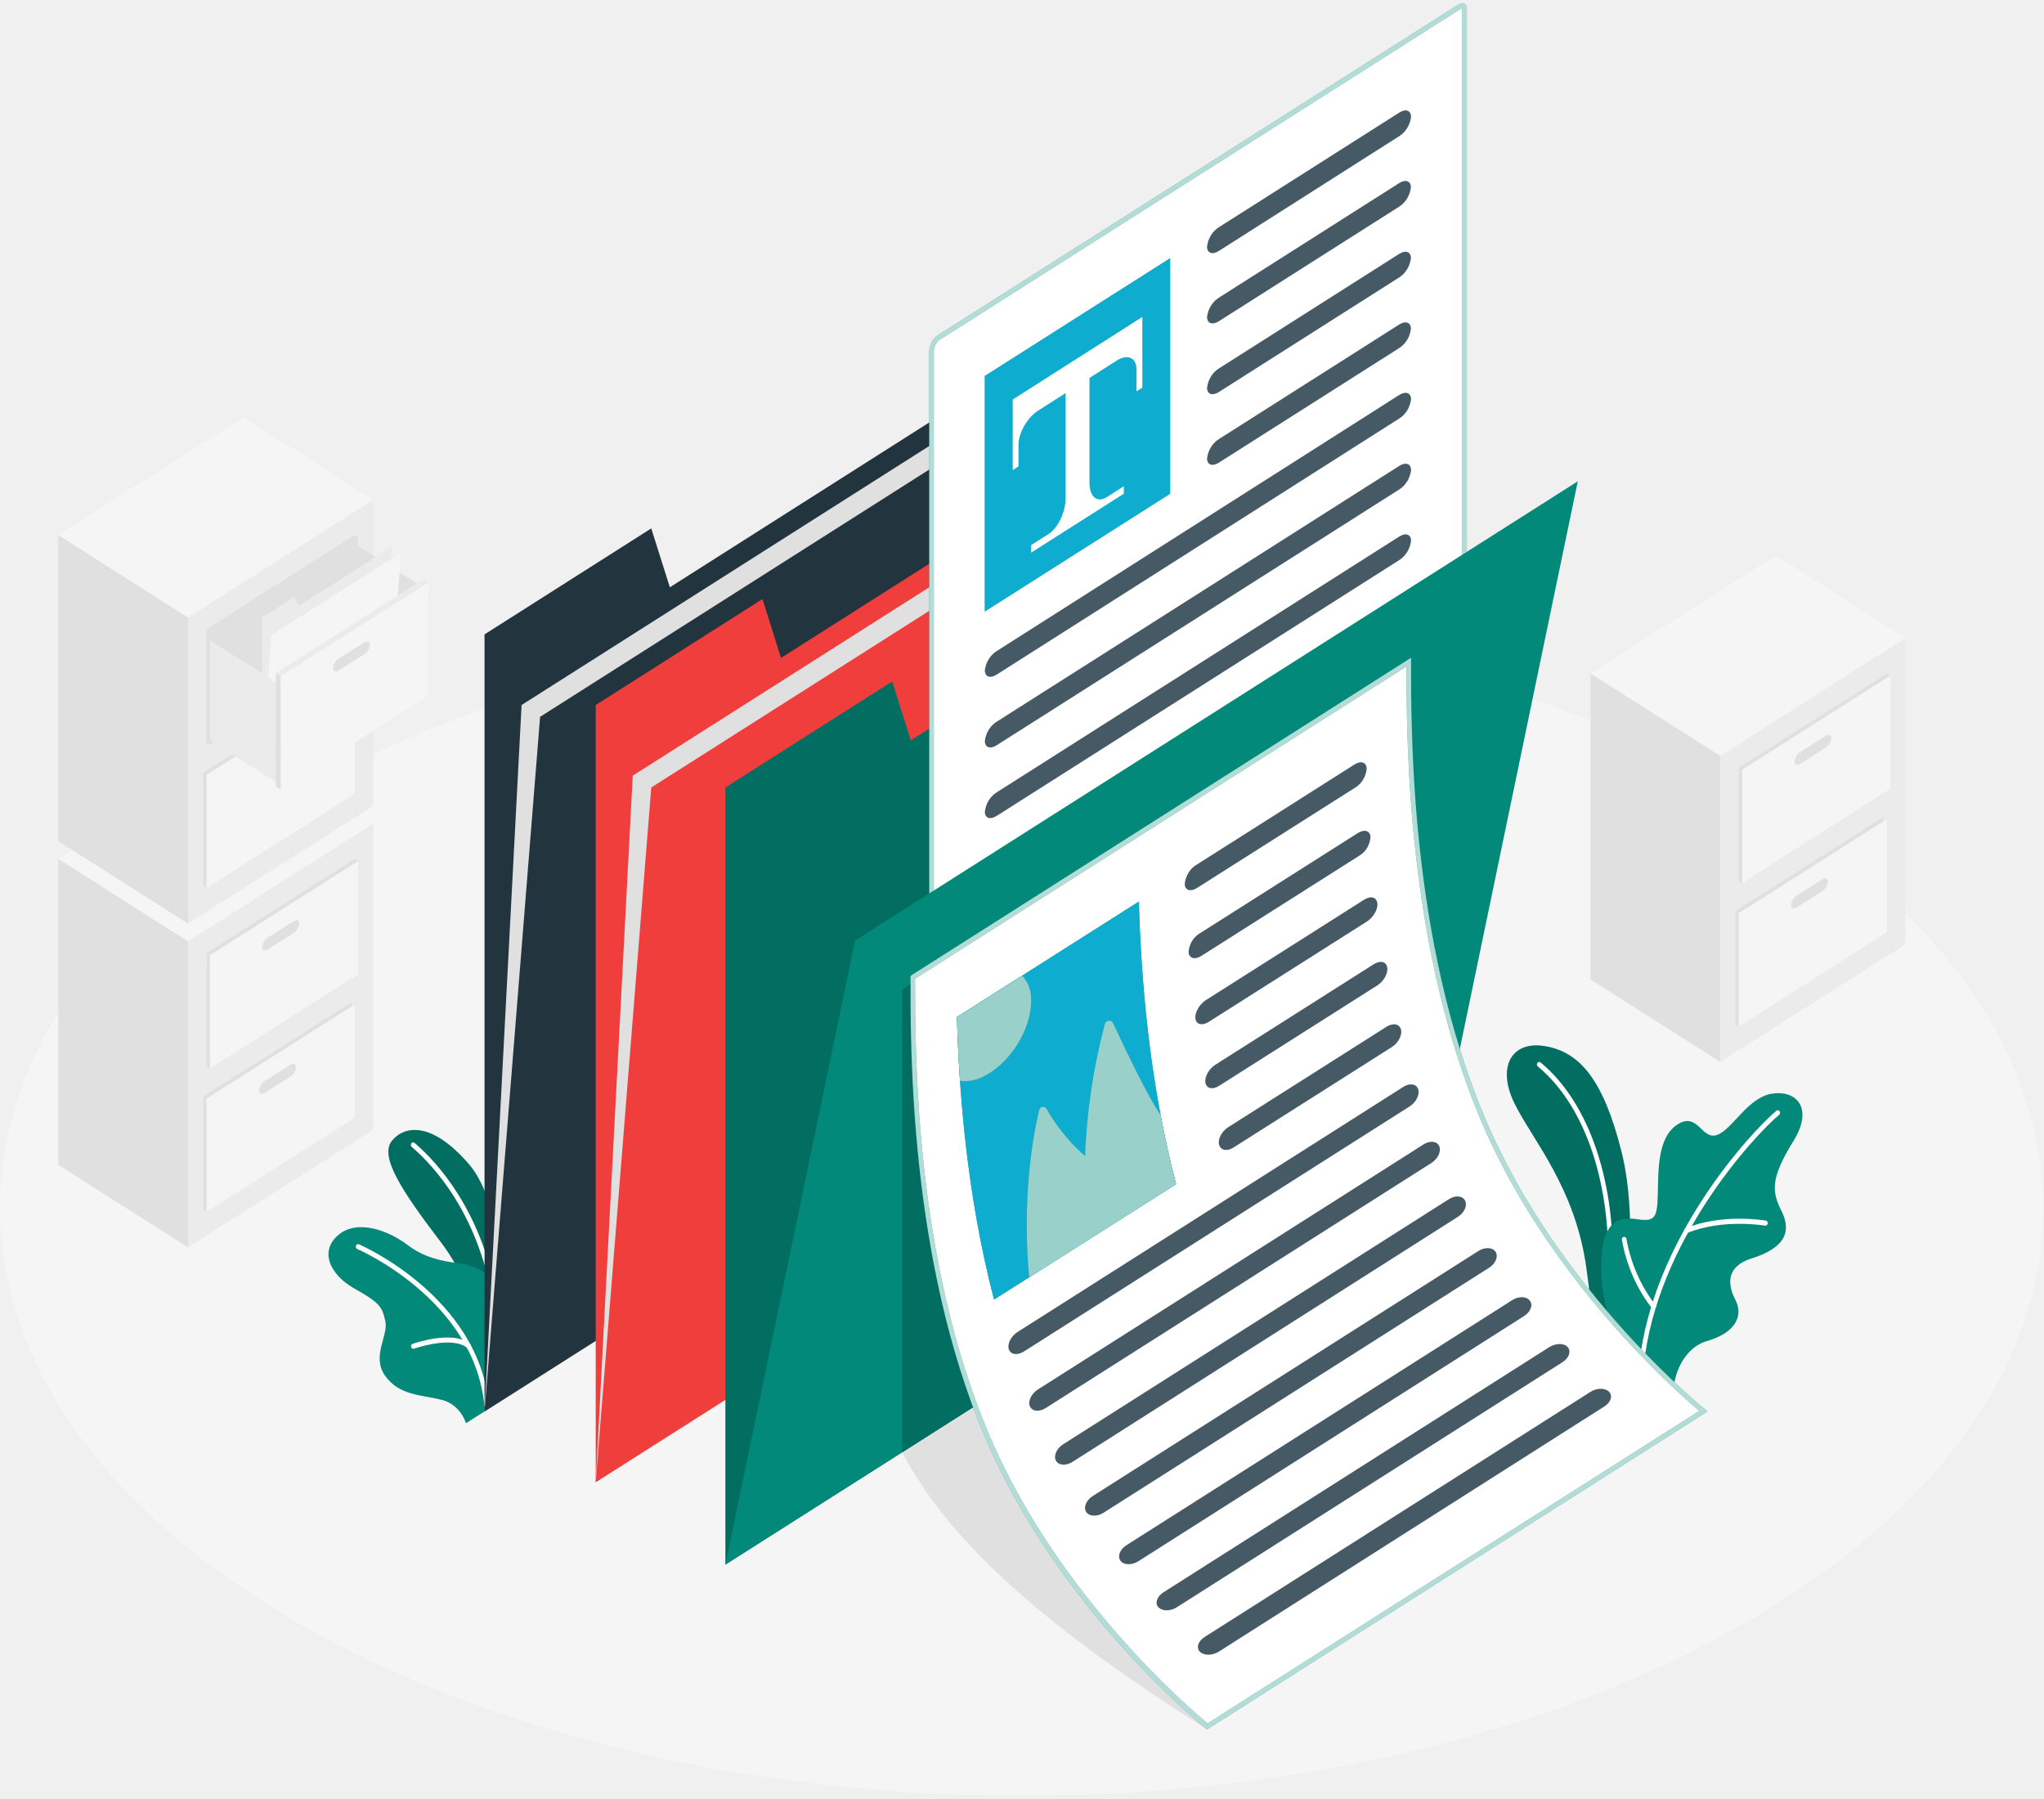
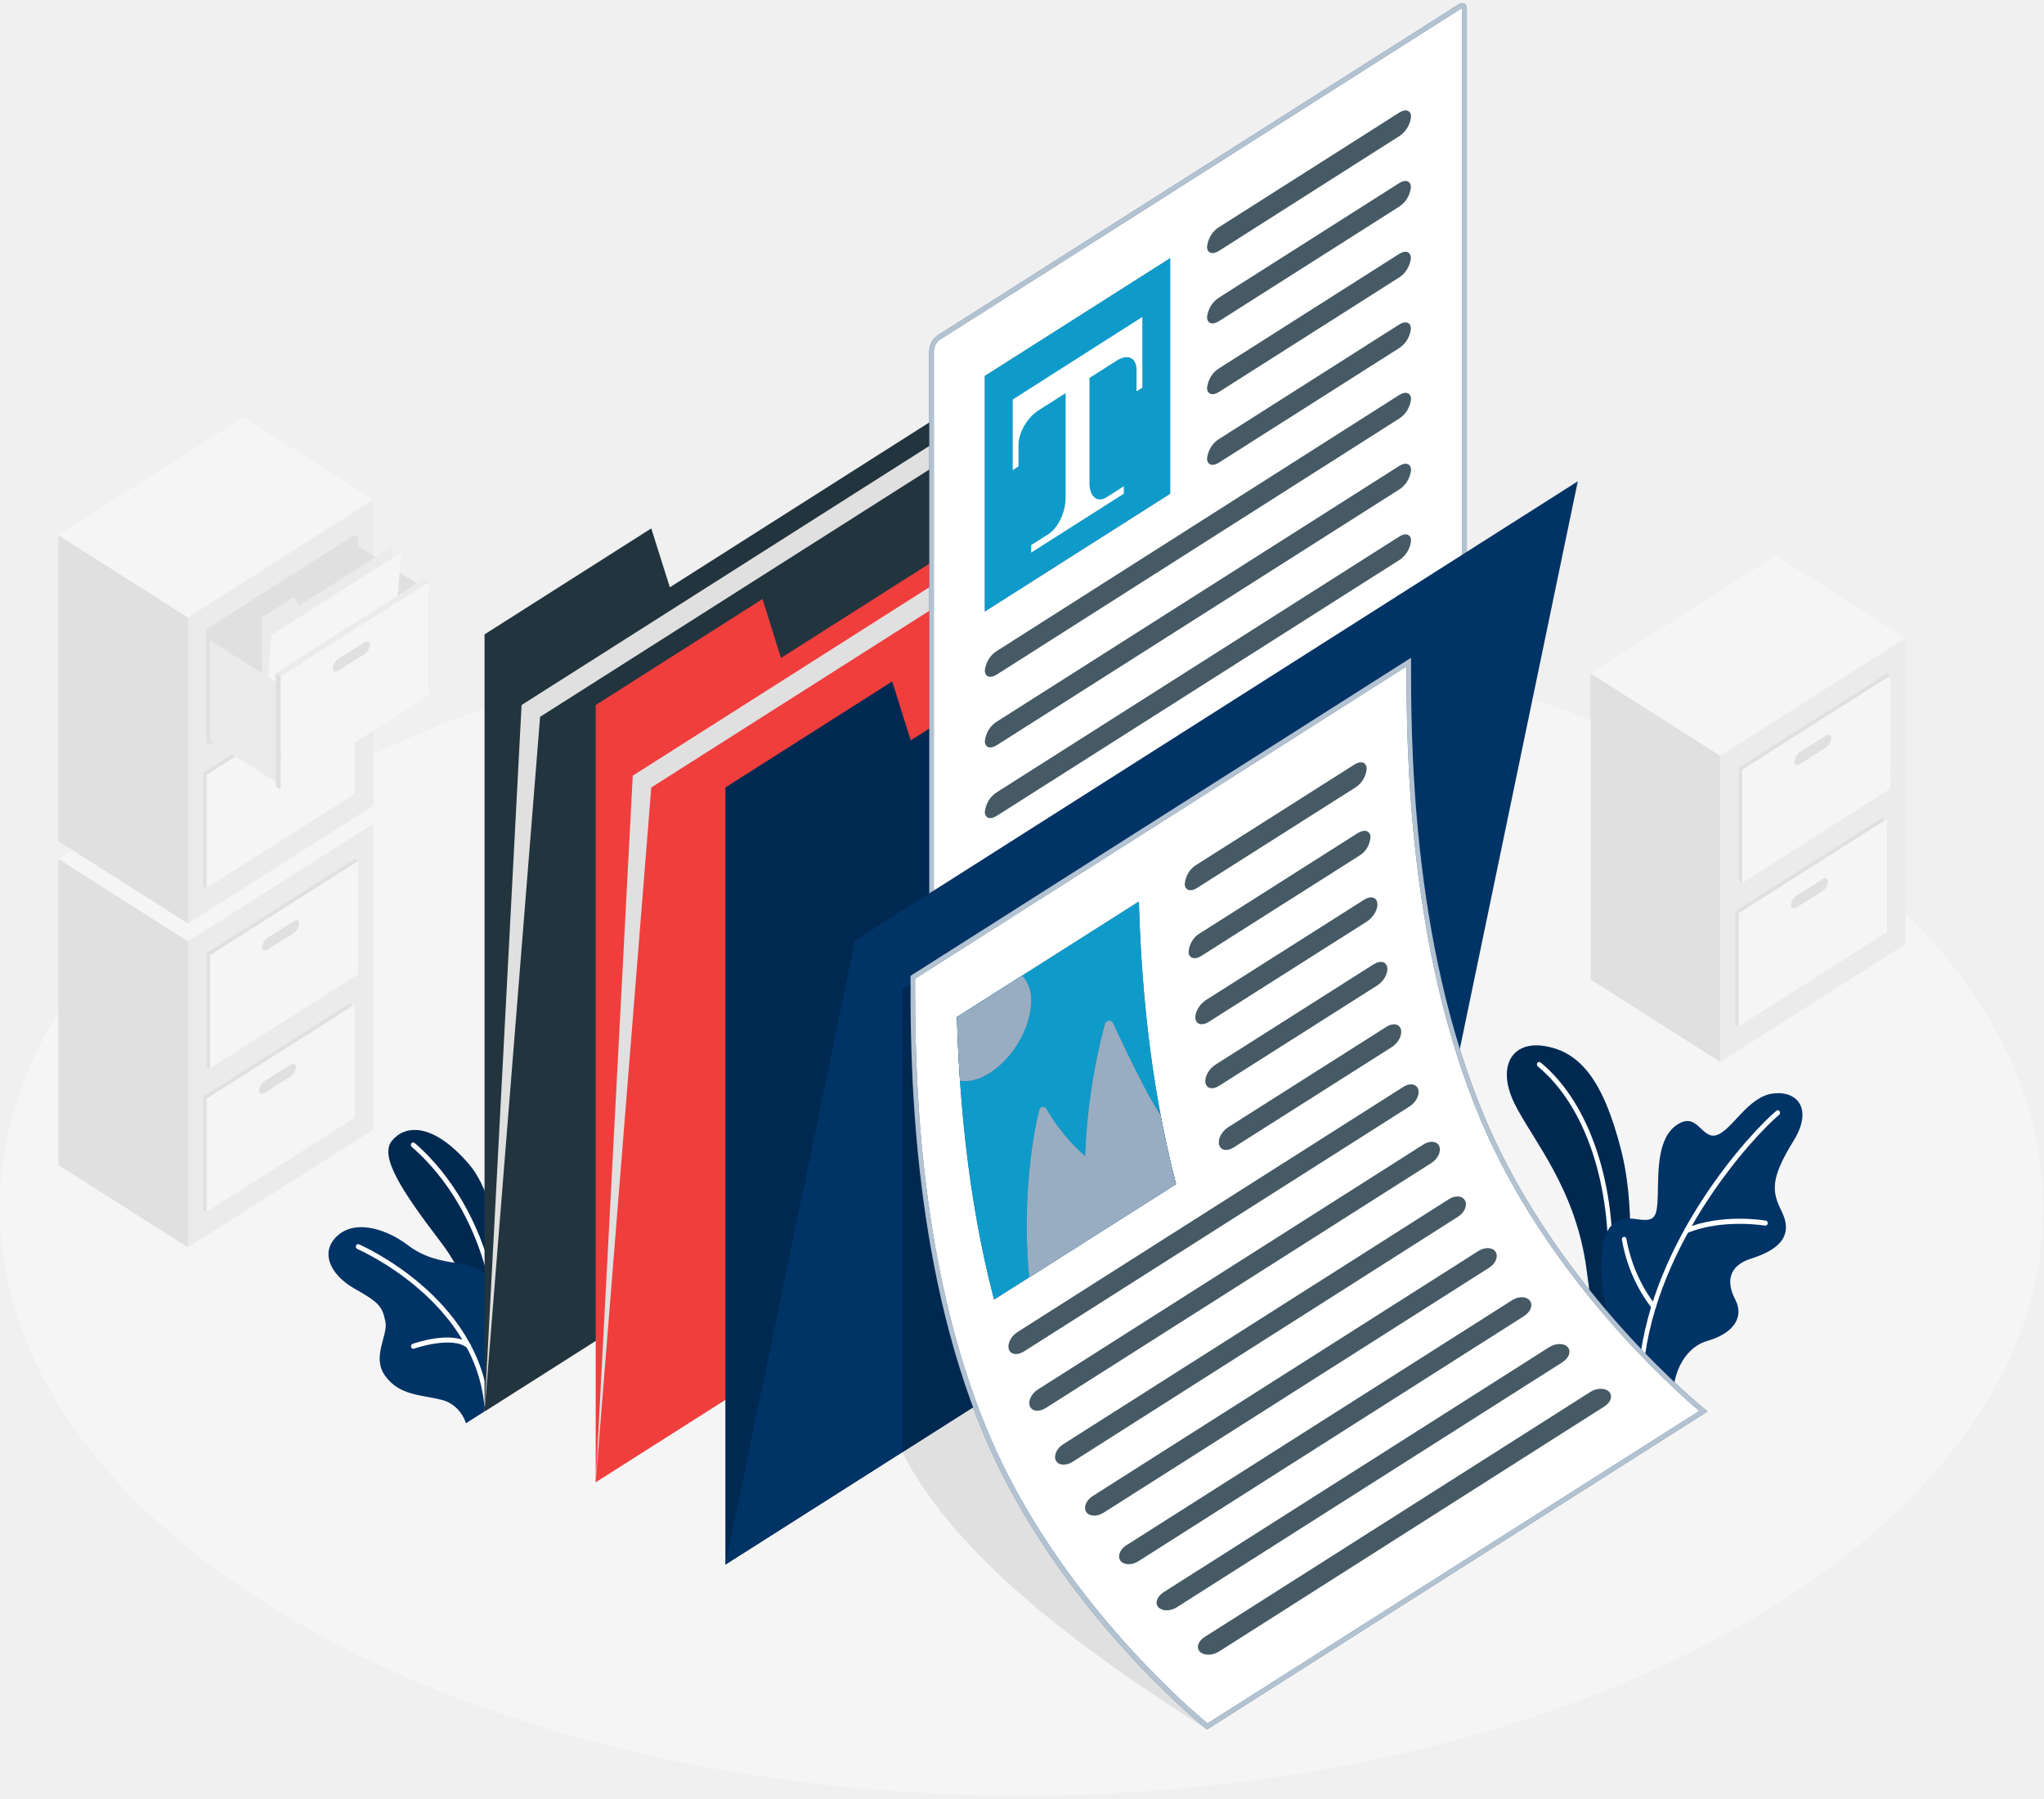
<svg xmlns="http://www.w3.org/2000/svg" width="540" height="475" viewBox="0 0 540 475" fill="none">
  <path d="M79.054 428.856C184.46 489.45 355.368 489.45 460.774 428.856C566.18 368.263 566.18 270.019 460.774 209.413C355.368 148.806 184.508 148.819 79.054 209.413C-26.4 270.006 -26.303 368.263 79.054 428.856Z" fill="#F5F5F5" />
  <path d="M49.672 329.485L15.408 307.723V226.852L49.672 248.628V329.485Z" fill="#E0E0E0" />
  <path d="M49.672 248.628L98.627 217.529V298.386L49.672 329.485V248.628Z" fill="#EBEBEB" />
  <path d="M98.627 217.529L49.672 248.628L15.408 226.852L64.363 195.753L98.627 217.529Z" fill="#F5F5F5" />
  <path d="M54.577 251.732L93.734 226.852L94.638 227.423V257.381L55.469 282.26L54.565 281.69L54.577 251.732Z" fill="#E0E0E0" />
  <path d="M55.469 252.315L94.637 227.422V257.381L55.469 282.26V252.315Z" fill="#F5F5F5" />
  <path d="M70.823 247.633L77.487 243.403C78.343 242.846 79.042 243.098 79.042 243.96C78.98 244.488 78.807 244.993 78.538 245.434C78.268 245.876 77.908 246.243 77.487 246.506L70.823 250.737C69.955 251.294 69.256 251.042 69.256 250.18C69.319 249.65 69.493 249.144 69.765 248.702C70.037 248.26 70.399 247.894 70.823 247.633V247.633Z" fill="#E0E0E0" />
  <path d="M53.673 289.633L92.83 264.754V294.713L93.734 295.283L54.565 320.162L53.673 319.592V289.633Z" fill="#E0E0E0" />
  <path d="M54.565 290.204L93.734 265.325V295.283L54.565 320.163V290.204Z" fill="#F5F5F5" />
  <path d="M69.919 285.536L76.644 281.319C77.512 280.762 78.211 281.014 78.211 281.876C78.148 282.405 77.974 282.911 77.702 283.353C77.43 283.796 77.068 284.162 76.644 284.422L69.979 288.653C69.112 289.21 68.413 288.958 68.413 288.096C68.467 287.57 68.631 287.065 68.892 286.621C69.154 286.177 69.505 285.805 69.919 285.536Z" fill="#E0E0E0" />
  <path d="M49.672 243.96L15.408 222.184V141.326L49.672 163.089V243.96Z" fill="#E0E0E0" />
  <path d="M49.672 163.089L98.627 131.99V212.861L49.672 243.96V163.089Z" fill="#EBEBEB" />
  <path d="M98.627 131.99L49.672 163.089L15.408 141.326L64.363 110.227L98.627 131.99Z" fill="#F5F5F5" />
  <path d="M54.565 166.205L93.734 141.326L94.638 141.896V171.855L55.469 196.734L54.565 196.151V166.205Z" fill="#E0E0E0" />
  <path d="M70.823 162.094L77.475 157.864C78.343 157.32 79.042 157.572 79.042 158.434C78.978 158.963 78.803 159.468 78.531 159.91C78.259 160.352 77.898 160.718 77.475 160.98L70.823 165.211C69.955 165.754 69.256 165.516 69.256 164.654C69.32 164.123 69.494 163.615 69.766 163.171C70.038 162.727 70.4 162.358 70.823 162.094V162.094Z" fill="#E0E0E0" />
  <path d="M53.673 204.108L92.83 179.229V209.174L93.734 209.744L54.565 234.623L53.673 234.053V204.108Z" fill="#E0E0E0" />
  <path d="M54.565 204.678L93.734 179.799V209.744L54.565 234.623V204.678Z" fill="#F5F5F5" />
  <path d="M69.919 199.997L76.644 195.766C77.5 195.223 78.211 195.475 78.211 196.337C78.143 196.864 77.966 197.368 77.695 197.809C77.424 198.25 77.064 198.618 76.644 198.883L69.919 203.074C69.051 203.617 68.352 203.365 68.352 202.517C68.421 201.993 68.598 201.493 68.87 201.056C69.141 200.62 69.5 200.257 69.919 199.997V199.997Z" fill="#E0E0E0" />
  <path d="M54.565 166.205L93.734 141.326V171.271L54.565 196.151V166.205Z" fill="#E0E0E0" />
  <path d="M113.318 156.127L91.878 142.507V168.898L113.318 182.504V156.127Z" fill="#E0E0E0" />
  <path d="M69.256 200.421V163.089L77.656 157.731L79.042 159.986L103.52 144.43V178.645L69.256 200.421Z" fill="#EBEBEB" />
  <path d="M69.256 200.421L71.703 167.757L105.966 145.994L103.52 178.645L69.256 200.421Z" fill="#F5F5F5" />
  <path d="M74.149 181.006L55.469 169.136V195.527L74.149 207.383V181.006Z" fill="#EBEBEB" />
  <path d="M74.149 178.645L113.318 153.766V183.711L74.149 208.59V178.645Z" fill="#F5F5F5" />
  <path d="M89.503 173.964L96.156 169.733C97.024 169.189 97.723 169.441 97.723 170.303C97.658 170.832 97.482 171.337 97.21 171.779C96.939 172.22 96.578 172.587 96.156 172.85L89.503 177.08C88.636 177.624 87.937 177.372 87.937 176.523C88 175.992 88.175 175.485 88.446 175.041C88.718 174.597 89.08 174.228 89.503 173.964Z" fill="#E0E0E0" />
  <path d="M74.149 178.645L72.848 177.822V207.768L74.149 208.59V178.645Z" fill="#E0E0E0" />
  <path d="M72.848 177.823L112.004 152.93L113.318 153.766L74.149 178.645L72.848 177.823Z" fill="#EBEBEB" />
  <path d="M454.471 280.496L420.195 258.72V177.862L454.471 199.625V280.496Z" fill="#E0E0E0" />
  <path d="M454.471 199.626L503.425 168.526V249.397L454.471 280.496V199.626Z" fill="#EBEBEB" />
  <path d="M503.426 168.526L454.471 199.625L420.195 177.863L469.162 146.75L503.426 168.526Z" fill="#F5F5F5" />
  <path d="M459.364 202.742L498.532 177.862L499.436 178.433L499.424 208.378L460.268 233.257L459.364 232.687V202.742Z" fill="#E0E0E0" />
  <path d="M460.268 203.312L499.436 178.433L499.424 208.378L460.268 233.258V203.312Z" fill="#F5F5F5" />
  <path d="M475.622 198.631L482.275 194.4C483.142 193.857 483.841 194.109 483.841 194.957C483.778 195.488 483.603 195.996 483.332 196.44C483.06 196.884 482.698 197.253 482.275 197.517L475.622 201.747C474.754 202.291 474.055 202.039 474.055 201.19C474.119 200.66 474.293 200.152 474.565 199.708C474.837 199.264 475.199 198.895 475.622 198.631V198.631Z" fill="#E0E0E0" />
  <path d="M458.46 240.644L497.629 215.752V245.71L498.533 246.28L459.364 271.16L458.46 270.589V240.644Z" fill="#E0E0E0" />
  <path d="M459.364 241.214L498.532 216.335V246.28L459.364 271.159V241.214Z" fill="#F5F5F5" />
  <path d="M474.718 236.533L481.383 232.302C482.238 231.758 482.937 232.01 482.937 232.859C482.874 233.388 482.7 233.894 482.431 234.338C482.161 234.782 481.803 235.151 481.383 235.419L474.718 239.649C473.85 240.193 473.151 239.941 473.151 239.079C473.217 238.55 473.392 238.046 473.664 237.604C473.935 237.162 474.296 236.796 474.718 236.533Z" fill="#E0E0E0" />
-   <path d="M128.467 365.014C128.467 365.014 128.6 343.981 116.548 328.213C105.882 314.248 100.206 305.389 103.568 301.304C106.93 297.22 114.162 296.238 123.912 307.537C133.662 318.837 134.421 350.135 133.071 357.216L128.467 365.014Z" fill="#02897A" />
+   <path d="M128.467 365.014C128.467 365.014 128.6 343.981 116.548 328.213C105.882 314.248 100.206 305.389 103.568 301.304C106.93 297.22 114.162 296.238 123.912 307.537C133.662 318.837 134.421 350.135 133.071 357.216L128.467 365.014Z" fill="#003366" />
  <path opacity="0.2" d="M128.467 365.014C128.467 365.014 128.6 343.981 116.548 328.213C105.882 314.248 100.206 305.389 103.568 301.304C106.93 297.22 114.162 296.238 123.912 307.537C133.662 318.837 134.421 350.135 133.071 357.216L128.467 365.014Z" fill="black" />
  <path d="M130.492 342.402C130.355 342.403 130.221 342.352 130.114 342.258C130.007 342.164 129.932 342.033 129.901 341.885C125.683 320.176 114.861 308.174 108.774 302.948C108.648 302.841 108.566 302.683 108.546 302.509C108.526 302.335 108.569 302.159 108.666 302.02C108.766 301.881 108.911 301.79 109.072 301.768C109.232 301.745 109.393 301.793 109.522 301.901C115.728 307.206 126.78 319.486 131.082 341.607C131.1 341.691 131.102 341.779 131.089 341.864C131.075 341.95 131.046 342.031 131.003 342.104C130.961 342.177 130.905 342.24 130.84 342.289C130.775 342.338 130.702 342.372 130.624 342.389L130.492 342.402Z" fill="white" />
-   <path d="M128.009 372.826L123.104 375.942C122.581 374.369 121.698 372.97 120.542 371.881C119.385 370.792 117.993 370.048 116.5 369.722C111.137 368.396 105.569 368.622 101.808 363.503C98.048 358.384 102.628 352.814 101.808 349.047C100.989 345.281 100.459 344.193 93.734 340.427C87.009 336.661 84.357 330.414 89.419 326.184C94.481 321.953 102.676 325.056 107.642 328.836C112.053 332.152 116.247 333.027 121.176 333.703C126.105 334.38 134.132 337.39 132.902 349.989C132.097 357.787 130.455 365.453 128.009 372.826V372.826Z" fill="#02897A" />
+   <path d="M128.009 372.826L123.104 375.942C122.581 374.369 121.698 372.97 120.542 371.881C119.385 370.792 117.993 370.048 116.5 369.722C111.137 368.396 105.569 368.622 101.808 363.503C98.048 358.384 102.628 352.814 101.808 349.047C100.989 345.281 100.459 344.193 93.734 340.427C87.009 336.661 84.357 330.414 89.419 326.184C94.481 321.953 102.676 325.056 107.642 328.836C112.053 332.152 116.247 333.027 121.176 333.703C126.105 334.38 134.132 337.39 132.902 349.989C132.097 357.787 130.455 365.453 128.009 372.826V372.826Z" fill="#003366" />
  <path d="M109.184 356.275C109.056 356.274 108.931 356.228 108.827 356.145C108.723 356.062 108.646 355.945 108.606 355.811C108.56 355.642 108.576 355.46 108.65 355.304C108.725 355.148 108.851 355.03 109.003 354.975C109.437 354.829 119.85 351.196 124.273 355.095C124.383 355.209 124.45 355.364 124.461 355.53C124.471 355.695 124.425 355.859 124.331 355.989C124.237 356.12 124.102 356.206 123.953 356.232C123.804 356.258 123.652 356.221 123.526 356.129C119.621 352.681 109.473 356.209 109.365 356.248L109.184 356.275Z" fill="white" />
  <path d="M128.551 371.817C128.405 371.818 128.263 371.759 128.154 371.651C128.045 371.543 127.976 371.394 127.961 371.234C125.273 343.304 94.698 330.056 94.396 329.923C94.322 329.892 94.253 329.845 94.195 329.785C94.137 329.725 94.09 329.653 94.058 329.572C94.025 329.492 94.008 329.406 94.006 329.318C94.004 329.23 94.018 329.143 94.047 329.061C94.106 328.9 94.219 328.771 94.363 328.699C94.506 328.628 94.669 328.619 94.818 328.676C95.144 328.822 126.394 342.349 129.154 371.114C129.171 371.288 129.125 371.463 129.025 371.599C128.926 371.736 128.782 371.824 128.624 371.844L128.551 371.817Z" fill="white" />
-   <path d="M428.318 354.485C428.451 354.02 433.621 324.738 428.318 303.97C423.498 284.926 417.207 277.897 408.24 276.346C399.273 274.794 395.381 281.902 400.141 291.531C404.902 301.159 416.363 313.93 419.171 335.441C420.376 344.299 421.292 351.991 421.292 351.991L428.318 354.485Z" fill="#02897A" />
+   <path d="M428.318 354.485C428.451 354.02 433.621 324.738 428.318 303.97C423.498 284.926 417.207 277.897 408.24 276.346C399.273 274.794 395.381 281.902 400.141 291.531C404.902 301.159 416.363 313.93 419.171 335.441C420.376 344.299 421.292 351.991 421.292 351.991L428.318 354.485Z" fill="#003366" />
  <path opacity="0.2" d="M428.318 354.485C428.451 354.02 433.621 324.738 428.318 303.97C423.498 284.926 417.207 277.897 408.24 276.346C399.273 274.794 395.381 281.902 400.141 291.531C404.902 301.159 416.363 313.93 419.171 335.441C420.376 344.299 421.292 351.991 421.292 351.991L428.318 354.485Z" fill="black" />
  <path d="M425.293 337.668C425.214 337.663 425.137 337.641 425.065 337.603C424.994 337.565 424.93 337.512 424.877 337.446C424.825 337.381 424.784 337.305 424.759 337.223C424.733 337.14 424.722 337.053 424.727 336.966C425.932 313.253 418.894 292.088 406.275 281.703C406.148 281.598 406.063 281.441 406.04 281.267C406.018 281.093 406.059 280.916 406.155 280.775C406.253 280.637 406.395 280.547 406.552 280.522C406.71 280.497 406.87 280.54 406.999 280.643C419.93 291.252 427.185 312.895 425.92 337.045C425.911 337.219 425.84 337.381 425.723 337.498C425.605 337.614 425.451 337.676 425.293 337.668Z" fill="white" />
-   <path d="M442.19 369.736C441.503 364.285 444.347 356.116 451.108 354.18C457.869 352.243 460.882 347.973 458.448 343.305C456.013 338.637 456.58 334.353 462.714 332.417C468.849 330.481 474.224 327.112 470.693 319.977C468.126 314.818 467.559 311.476 473.85 301.318C479.069 292.883 474.802 287.937 468.27 288.865C461.738 289.793 457.701 298.36 453.615 299.793C449.529 301.225 448.589 293.586 443.202 297.008C437.815 300.429 438.14 309.195 437.972 315.309C437.803 321.423 437.441 322.802 432.572 322.059C427.703 321.317 422.931 322.192 423.039 335.149C423.124 346.262 428.511 360.028 428.511 360.028L442.19 369.736Z" fill="#02897A" />
+   <path d="M442.19 369.736C441.503 364.285 444.347 356.116 451.108 354.18C457.869 352.243 460.882 347.973 458.448 343.305C456.013 338.637 456.58 334.353 462.714 332.417C468.849 330.481 474.224 327.112 470.693 319.977C468.126 314.818 467.559 311.476 473.85 301.318C479.069 292.883 474.802 287.937 468.27 288.865C461.738 289.793 457.701 298.36 453.615 299.793C449.529 301.225 448.589 293.586 443.202 297.008C437.815 300.429 438.14 309.195 437.972 315.309C437.803 321.423 437.441 322.802 432.572 322.059C427.703 321.317 422.931 322.192 423.039 335.149C423.124 346.262 428.511 360.028 428.511 360.028L442.19 369.736Z" fill="#003366" />
  <path d="M433.646 361.447H433.585C433.424 361.427 433.277 361.338 433.175 361.199C433.073 361.06 433.026 360.882 433.043 360.704C436.442 327.298 462.498 299.116 469.295 293.401C469.423 293.293 469.584 293.246 469.744 293.27C469.903 293.294 470.047 293.386 470.145 293.527C470.242 293.667 470.285 293.845 470.263 294.02C470.242 294.195 470.158 294.354 470.03 294.462C463.317 300.098 437.599 327.908 434.248 360.85C434.231 361.013 434.16 361.164 434.049 361.274C433.938 361.383 433.795 361.445 433.646 361.447V361.447Z" fill="white" />
  <path d="M445.528 325.733C445.406 325.732 445.287 325.692 445.186 325.616C445.085 325.54 445.007 325.434 444.962 325.309C444.91 325.142 444.919 324.959 444.986 324.799C445.054 324.638 445.174 324.512 445.323 324.447C455.037 320.468 466.053 322.351 466.523 322.431C466.679 322.46 466.818 322.556 466.911 322.698C467.003 322.839 467.041 323.015 467.017 323.187C466.987 323.358 466.9 323.511 466.773 323.614C466.645 323.717 466.487 323.764 466.33 323.744C466.221 323.744 455.158 321.834 445.745 325.693C445.675 325.719 445.602 325.733 445.528 325.733V325.733Z" fill="white" />
  <path d="M436.875 345.811C436.79 345.81 436.707 345.79 436.63 345.751C436.553 345.712 436.485 345.656 436.429 345.586C432.389 340.409 429.651 334.159 428.487 327.457C428.475 327.371 428.479 327.283 428.497 327.198C428.516 327.113 428.55 327.034 428.597 326.963C428.644 326.893 428.704 326.834 428.771 326.789C428.839 326.744 428.915 326.714 428.993 326.701C429.071 326.688 429.151 326.692 429.228 326.713C429.305 326.734 429.378 326.771 429.442 326.823C429.505 326.874 429.559 326.939 429.6 327.014C429.641 327.089 429.668 327.172 429.68 327.258C430.832 333.696 433.467 339.701 437.333 344.697C437.408 344.795 437.457 344.914 437.473 345.041C437.489 345.168 437.472 345.297 437.424 345.414C437.376 345.531 437.299 345.63 437.202 345.7C437.105 345.771 436.991 345.809 436.875 345.811V345.811Z" fill="white" />
  <path d="M128.009 167.571V372.838L318.935 251.545L318.923 64.938L176.964 155.131L172.059 139.575L128.009 167.571Z" fill="#22343D" />
  <path d="M128.009 372.838L137.795 186.23L328.721 64.938L318.935 251.545L128.009 372.838Z" fill="#E0E0E0" />
  <path d="M128.009 372.838L142.688 189.347L333.614 68.041L318.935 251.545L128.009 372.838Z" fill="#22343D" />
  <path d="M157.38 186.231V391.511L348.306 270.205V83.598L206.334 173.792L201.441 158.235L157.38 186.231Z" fill="#F03E3D" />
  <path d="M157.38 391.511L167.166 204.891L358.092 83.598L348.306 270.205L157.38 391.511Z" fill="#E0E0E0" />
  <path d="M157.38 391.511L172.059 208.007L362.985 86.701L348.306 270.205L157.38 391.511Z" fill="#F03E3D" />
  <path d="M318.887 456.826C284.611 435.05 252.819 411.378 238.308 383.607L282.418 355.585L318.887 456.826Z" fill="#E0E0E0" />
-   <path d="M191.643 208.007V413.274L382.569 291.981V105.373L240.598 195.567L235.705 180.011L191.643 208.007Z" fill="#02897A" />
+   <path d="M191.643 208.007V413.274L382.569 291.981V105.373L240.598 195.567L235.705 180.011L191.643 208.007Z" fill="#003366" />
  <path opacity="0.2" d="M191.643 208.007V413.274L382.569 291.981V105.373L240.598 195.567L235.705 180.011L191.643 208.007Z" fill="black" />
  <path d="M246.648 268.693C246.166 268.693 246.094 268.083 246.094 267.725V92.668C246.132 91.989 246.313 91.329 246.623 90.74C246.932 90.151 247.362 89.649 247.877 89.273L385.679 1.745C385.867 1.615 386.083 1.542 386.305 1.533C386.787 1.533 386.86 2.143 386.86 2.501V177.557C386.822 178.238 386.641 178.901 386.332 179.492C386.022 180.083 385.592 180.588 385.076 180.966L247.275 268.494C247.084 268.617 246.869 268.685 246.648 268.693Z" fill="white" />
-   <path d="M386.233 2.143C386.243 2.24 386.243 2.338 386.233 2.435V177.491C386.193 178.056 386.04 178.604 385.783 179.095C385.527 179.586 385.174 180.007 384.75 180.329L246.949 267.858L246.708 267.977C246.692 267.881 246.692 267.782 246.708 267.685V92.629C246.75 92.067 246.904 91.521 247.16 91.033C247.417 90.544 247.769 90.125 248.19 89.804L385.992 2.276C386.068 2.217 386.154 2.177 386.245 2.156L386.233 2.143ZM386.317 0.83C385.989 0.841 385.669 0.946 385.389 1.135L247.588 88.663C246.982 89.101 246.478 89.689 246.116 90.38C245.754 91.071 245.544 91.846 245.503 92.642V267.698C245.503 268.733 245.973 269.33 246.708 269.33C247.037 269.32 247.357 269.215 247.636 269.025L385.437 181.496C386.046 181.062 386.552 180.474 386.914 179.783C387.277 179.091 387.485 178.315 387.522 177.518V2.462C387.522 1.427 387.052 0.817 386.317 0.83V0.83Z" fill="#02897A" />
+   <path d="M386.233 2.143C386.243 2.24 386.243 2.338 386.233 2.435V177.491C386.193 178.056 386.04 178.604 385.783 179.095C385.527 179.586 385.174 180.007 384.75 180.329L246.949 267.858L246.708 267.977C246.692 267.881 246.692 267.782 246.708 267.685V92.629C246.75 92.067 246.904 91.521 247.16 91.033C247.417 90.544 247.769 90.125 248.19 89.804L385.992 2.276C386.068 2.217 386.154 2.177 386.245 2.156L386.233 2.143ZM386.317 0.83C385.989 0.841 385.669 0.946 385.389 1.135L247.588 88.663C246.982 89.101 246.478 89.689 246.116 90.38C245.754 91.071 245.544 91.846 245.503 92.642V267.698C245.503 268.733 245.973 269.33 246.708 269.33C247.037 269.32 247.357 269.215 247.636 269.025L385.437 181.496C386.046 181.062 386.552 180.474 386.914 179.783C387.277 179.091 387.485 178.315 387.522 177.518V2.462C387.522 1.427 387.052 0.817 386.317 0.83V0.83Z" fill="#003366" />
  <path opacity="0.7" d="M386.233 2.143C386.243 2.24 386.243 2.338 386.233 2.435V177.491C386.193 178.056 386.04 178.604 385.783 179.095C385.527 179.586 385.174 180.007 384.75 180.329L246.949 267.858L246.708 267.977C246.692 267.881 246.692 267.782 246.708 267.685V92.629C246.75 92.067 246.904 91.521 247.16 91.033C247.417 90.544 247.769 90.125 248.19 89.804L385.992 2.276C386.068 2.217 386.154 2.177 386.245 2.156L386.233 2.143ZM386.317 0.83C385.989 0.841 385.669 0.946 385.389 1.135L247.588 88.663C246.982 89.101 246.478 89.689 246.116 90.38C245.754 91.071 245.544 91.846 245.503 92.642V267.698C245.503 268.733 245.973 269.33 246.708 269.33C247.037 269.32 247.357 269.215 247.636 269.025L385.437 181.496C386.046 181.062 386.552 180.474 386.914 179.783C387.277 179.091 387.485 178.315 387.522 177.518V2.462C387.522 1.427 387.052 0.817 386.317 0.83V0.83Z" fill="white" />
-   <path d="M260.182 99.313L309.137 68.214V130.412L260.182 161.511V99.313Z" fill="#02897A" />
+   <path d="M260.182 99.313L309.137 68.214V130.412L260.182 161.511V99.313Z" fill="#003366" />
  <path opacity="0.8" d="M260.182 99.313L309.137 68.214V130.412L260.182 161.511V99.313Z" fill="#11B5E4" />
  <path d="M301.797 83.717V102.416L300.255 103.358V97.642C300.255 94.486 297.929 93.412 295.036 95.242L274.295 108.437C271.415 110.268 269.076 114.312 269.076 117.469V123.185L267.546 124.192V105.533L301.797 83.717Z" fill="white" />
  <path d="M292.373 131.327C289.866 132.918 287.829 131.247 287.829 127.574V97.642L281.526 101.408V131.579C281.526 135.239 279.489 139.536 276.982 141.088L272.427 143.979V145.968L296.904 130.412V128.436L292.373 131.327Z" fill="white" />
  <path d="M318.887 65.151C318.887 66.875 320.297 67.365 322.02 66.278L369.65 35.974C370.495 35.447 371.217 34.712 371.761 33.826C372.305 32.941 372.654 31.928 372.783 30.869C372.783 29.158 371.373 28.654 369.65 29.755L322.057 59.992C321.198 60.518 320.463 61.259 319.912 62.155C319.362 63.051 319.011 64.077 318.887 65.151V65.151Z" fill="#455A64" />
  <path d="M318.887 83.717C318.887 85.441 320.297 85.945 322.02 84.844L369.613 54.607C370.458 54.08 371.181 53.345 371.725 52.459C372.268 51.573 372.618 50.561 372.747 49.502C372.747 47.791 371.337 47.287 369.613 48.388L322.02 78.624C321.177 79.15 320.455 79.883 319.912 80.767C319.368 81.65 319.017 82.66 318.887 83.717Z" fill="#455A64" />
  <path d="M318.887 102.416C318.887 104.14 320.297 104.644 322.02 103.543L369.613 73.306C370.457 72.78 371.179 72.047 371.722 71.163C372.266 70.28 372.616 69.27 372.747 68.213C372.747 66.489 371.337 65.985 369.613 67.086L322.02 97.323C321.177 97.849 320.455 98.582 319.912 99.465C319.368 100.349 319.017 101.358 318.887 102.416V102.416Z" fill="#455A64" />
  <path d="M318.887 121.076C318.887 122.8 320.297 123.304 322.02 122.203L369.613 91.966C370.457 91.44 371.179 90.707 371.722 89.824C372.266 88.94 372.616 87.931 372.747 86.874C372.747 85.15 371.337 84.646 369.613 85.746L322.02 115.983C321.177 116.509 320.455 117.242 319.912 118.126C319.368 119.009 319.017 120.019 318.887 121.076V121.076Z" fill="#455A64" />
  <path d="M260.182 177.067C260.182 178.791 261.58 179.295 263.316 178.195L369.649 110.559C370.494 110.035 371.217 109.302 371.761 108.419C372.304 107.535 372.654 106.524 372.783 105.467C372.783 103.743 371.373 103.252 369.649 104.339L263.316 171.975C262.47 172.498 261.747 173.231 261.203 174.115C260.659 174.998 260.31 176.009 260.182 177.067V177.067Z" fill="#455A64" />
  <path d="M260.182 195.726C260.182 197.45 261.58 197.954 263.316 196.853L369.649 129.298C370.495 128.77 371.217 128.035 371.761 127.149C372.305 126.264 372.654 125.251 372.783 124.192C372.783 122.481 371.373 121.977 369.649 123.078L263.316 190.634C262.47 191.157 261.747 191.889 261.203 192.773C260.659 193.657 260.31 194.668 260.182 195.726V195.726Z" fill="#455A64" />
  <path d="M260.182 214.399C260.182 216.109 261.58 216.613 263.316 215.513L369.649 147.957C370.495 147.43 371.217 146.694 371.761 145.809C372.305 144.923 372.654 143.911 372.783 142.851C372.783 141.14 371.373 140.636 369.649 141.737L263.316 209.293C262.469 209.818 261.745 210.552 261.201 211.438C260.657 212.325 260.308 213.338 260.182 214.399V214.399Z" fill="#455A64" />
-   <path d="M191.643 413.274L225.907 248.442L416.833 127.136L382.569 291.981L191.643 413.274Z" fill="#02897A" />
-   <path d="M238.356 261.346V383.607L282.418 355.611V233.363L238.356 261.346Z" fill="#02897A" />
+   <path d="M191.643 413.274L225.907 248.442L416.833 127.136L382.569 291.981L191.643 413.274Z" fill="#003366" />
+   <path d="M238.356 261.346V383.607L282.418 355.611V233.363L238.356 261.346Z" fill="#003366" />
  <path opacity="0.2" d="M238.356 261.346V383.607L282.418 355.611V233.363L238.356 261.346Z" fill="black" />
  <path d="M318.971 456.03C315.223 452.954 279.092 422.571 260.725 379.112C241.176 332.907 241.2 279.011 241.2 258.734V258.097L372.18 174.892C372.18 195.355 372.18 249.331 391.813 295.695C409.758 338.133 444.504 368.131 450.012 372.719L318.971 456.03Z" fill="white" />
-   <path d="M371.578 176.086C371.578 197.411 371.952 250.352 391.271 296.026C408.613 337.005 441.587 366.473 448.927 372.693L319.008 455.234C313.934 451.03 279.164 421.151 261.279 378.886C241.755 332.814 241.755 279.024 241.755 258.773V258.521L371.53 176.072L371.578 176.086ZM372.735 173.778L240.55 257.765C240.55 276.849 240.188 332.297 260.134 379.443C279.767 425.713 318.887 456.826 318.887 456.826L451.108 372.825C451.108 372.825 411.94 341.713 392.367 295.442C372.41 248.296 372.783 192.849 372.783 173.765L372.735 173.778Z" fill="#02897A" />
+   <path d="M371.578 176.086C371.578 197.411 371.952 250.352 391.271 296.026C408.613 337.005 441.587 366.473 448.927 372.693L319.008 455.234C313.934 451.03 279.164 421.151 261.279 378.886C241.755 332.814 241.755 279.024 241.755 258.773V258.521L371.53 176.072L371.578 176.086ZM372.735 173.778L240.55 257.765C240.55 276.849 240.188 332.297 260.134 379.443C279.767 425.713 318.887 456.826 318.887 456.826L451.108 372.825C451.108 372.825 411.94 341.713 392.367 295.442C372.41 248.296 372.783 192.849 372.783 173.765L372.735 173.778Z" fill="#003366" />
  <path opacity="0.7" d="M371.578 176.086C371.578 197.411 371.952 250.352 391.271 296.026C408.613 337.005 441.587 366.473 448.927 372.693L319.008 455.234C313.934 451.03 279.164 421.151 261.279 378.886C241.755 332.814 241.755 279.024 241.755 258.773V258.521L371.53 176.072L371.578 176.086ZM372.735 173.778L240.55 257.765C240.55 276.849 240.188 332.297 260.134 379.443C279.767 425.713 318.887 456.826 318.887 456.826L451.108 372.825C451.108 372.825 411.94 341.713 392.367 295.442C372.41 248.296 372.783 192.849 372.783 173.765L372.735 173.778Z" fill="white" />
  <path d="M357.827 201.946L316.031 228.47C315.194 228.976 314.481 229.698 313.952 230.573C313.423 231.448 313.095 232.451 312.994 233.496C313.054 235.18 314.512 235.658 316.236 234.557L358.044 208.033C358.87 207.531 359.576 206.819 360.102 205.957C360.628 205.094 360.96 204.105 361.069 203.073C360.996 201.323 359.562 200.845 357.827 201.946Z" fill="#455A64" />
  <path d="M358.718 220.049L316.922 246.572C316.096 247.061 315.395 247.773 314.885 248.64C314.375 249.507 314.073 250.502 314.006 251.532C314.138 253.163 315.657 253.601 317.38 252.5L359.188 225.977C360.011 225.489 360.707 224.78 361.211 223.914C361.715 223.049 362.01 222.056 362.069 221.03C361.948 219.385 360.454 218.988 358.718 220.049Z" fill="#455A64" />
  <path d="M360.394 237.647L318.586 264.171C316.862 265.272 315.609 267.46 315.814 269.038C316.019 270.616 317.597 271.027 319.333 269.927L361.141 243.403C362.864 242.302 364.094 240.127 363.877 238.549C363.66 236.971 362.117 236.547 360.394 237.647Z" fill="#455A64" />
  <path d="M362.9 254.715L321.092 281.239C319.369 282.34 318.176 284.488 318.465 286.026C318.754 287.565 320.393 287.91 322.081 286.809L363.877 260.285C365.612 259.184 366.769 257.049 366.48 255.511C366.191 253.972 364.684 253.614 362.9 254.715Z" fill="#455A64" />
  <path d="M366.299 271.213L324.491 297.737C322.768 298.838 321.647 300.933 322.081 302.405C322.515 303.877 324.166 304.209 325.889 303.108L367.697 276.584C369.433 275.483 370.517 273.401 370.108 271.916C369.698 270.431 368.023 270.112 366.299 271.213Z" fill="#455A64" />
  <path d="M370.71 287.114L268.824 351.845C267.1 352.946 266.052 354.988 266.522 356.407C266.992 357.826 268.787 358.092 270.511 356.991L372.398 292.26C374.133 291.159 375.133 289.13 374.663 287.698C374.193 286.266 372.373 286.014 370.71 287.114Z" fill="#455A64" />
  <path d="M376.073 302.299L274.198 367.03C272.463 368.13 271.511 370.12 272.089 371.472C272.668 372.825 274.5 373.037 276.259 371.937L378.146 307.205C379.881 306.105 380.809 304.115 380.231 302.763C379.652 301.41 377.809 301.211 376.073 302.299Z" fill="#455A64" />
  <path d="M382.762 316.768L280.875 381.499C279.14 382.599 278.284 384.536 278.971 385.822C279.658 387.108 281.622 387.241 283.358 386.14L385.172 321.409C386.896 320.322 387.727 318.399 387.04 317.112C386.353 315.826 384.449 315.667 382.762 316.768Z" fill="#455A64" />
  <path d="M390.56 330.454L288.685 395.171C286.949 396.272 286.178 398.169 286.962 399.375C287.745 400.582 289.806 400.702 291.541 399.588L393.416 334.857C395.151 333.756 395.899 331.886 395.115 330.666C394.332 329.446 392.295 329.353 390.56 330.454Z" fill="#455A64" />
  <path d="M399.454 343.463L297.567 408.181C295.844 409.282 295.157 411.125 296.025 412.279C296.892 413.433 299.025 413.486 300.761 412.385L402.648 347.628C404.371 346.527 405.058 344.71 404.166 343.556C403.274 342.402 401.189 342.323 399.454 343.463Z" fill="#455A64" />
  <path d="M409.276 355.85L307.426 420.567C305.69 421.668 305.015 423.472 306.028 424.546C307.04 425.62 309.185 425.647 310.909 424.546L412.795 359.815C414.531 358.714 415.133 356.937 414.169 355.836C413.205 354.736 411.036 354.762 409.276 355.85Z" fill="#455A64" />
  <path d="M420.123 367.693L318.236 432.411C316.513 433.511 315.946 435.275 317.031 436.323C318.116 437.371 320.333 437.331 322.069 436.23L423.871 371.499C425.594 370.398 426.137 368.674 425.076 367.613C424.016 366.552 421.81 366.592 420.123 367.693Z" fill="#455A64" />
-   <path d="M300.881 238.138L252.818 268.64C253.349 287.803 255.337 315.441 262.617 343.278L310.692 312.776C303.4 284.939 301.412 257.288 300.881 238.138Z" fill="#02897A" />
+   <path d="M300.881 238.138L252.818 268.64C253.349 287.803 255.337 315.441 262.617 343.278L310.692 312.776C303.4 284.939 301.412 257.288 300.881 238.138Z" fill="#003366" />
  <path opacity="0.8" d="M300.881 238.138L252.818 268.64C253.349 287.803 255.337 315.441 262.617 343.278L310.692 312.776C303.4 284.939 301.412 257.288 300.881 238.138Z" fill="#11B5E4" />
-   <path d="M272.415 264.423C272.48 263.186 272.305 261.948 271.902 260.791C271.498 259.634 270.876 258.584 270.077 257.712L252.818 268.666C252.963 273.732 253.204 279.395 253.626 285.496C255.871 285.78 258.142 285.318 260.146 284.17C266.931 280.748 272.415 271.876 272.415 264.423Z" fill="#02897A" />
+   <path d="M272.415 264.423C272.48 263.186 272.305 261.948 271.902 260.791C271.498 259.634 270.876 258.584 270.077 257.712L252.818 268.666C252.963 273.732 253.204 279.395 253.626 285.496C255.871 285.78 258.142 285.318 260.146 284.17C266.931 280.748 272.415 271.876 272.415 264.423Z" fill="#003366" />
  <path opacity="0.6" d="M272.415 264.423C272.48 263.186 272.305 261.948 271.902 260.791C271.498 259.634 270.876 258.584 270.077 257.712L252.818 268.666C252.963 273.732 253.204 279.395 253.626 285.496C255.871 285.78 258.142 285.318 260.146 284.17C266.931 280.748 272.415 271.876 272.415 264.423Z" fill="white" />
-   <path d="M306.606 294.474C303.4 290.032 296.88 276.306 294.096 270.325C293.987 270.088 293.815 269.893 293.604 269.765C293.393 269.637 293.152 269.582 292.912 269.606C292.672 269.63 292.444 269.733 292.258 269.901C292.071 270.07 291.935 270.296 291.867 270.55C288.855 281.879 287.106 293.569 286.66 305.362C282.646 301.856 279.196 297.633 276.452 292.87C276.335 292.685 276.173 292.541 275.984 292.455C275.795 292.369 275.588 292.344 275.386 292.383C275.185 292.422 274.998 292.523 274.847 292.675C274.697 292.827 274.589 293.024 274.536 293.241C269.281 315.508 271.921 337.416 271.921 337.416L310.692 312.776C309.077 306.622 307.739 300.495 306.606 294.474Z" fill="#02897A" />
+   <path d="M306.606 294.474C303.4 290.032 296.88 276.306 294.096 270.325C293.987 270.088 293.815 269.893 293.604 269.765C293.393 269.637 293.152 269.582 292.912 269.606C292.672 269.63 292.444 269.733 292.258 269.901C292.071 270.07 291.935 270.296 291.867 270.55C288.855 281.879 287.106 293.569 286.66 305.362C282.646 301.856 279.196 297.633 276.452 292.87C276.335 292.685 276.173 292.541 275.984 292.455C275.795 292.369 275.588 292.344 275.386 292.383C275.185 292.422 274.998 292.523 274.847 292.675C274.697 292.827 274.589 293.024 274.536 293.241C269.281 315.508 271.921 337.416 271.921 337.416L310.692 312.776C309.077 306.622 307.739 300.495 306.606 294.474Z" fill="#003366" />
  <path opacity="0.6" d="M306.606 294.474C303.4 290.032 296.88 276.306 294.096 270.325C293.987 270.088 293.815 269.893 293.604 269.765C293.393 269.637 293.152 269.582 292.912 269.606C292.672 269.63 292.444 269.733 292.258 269.901C292.071 270.07 291.935 270.296 291.867 270.55C288.855 281.879 287.106 293.569 286.66 305.362C282.646 301.856 279.196 297.633 276.452 292.87C276.335 292.685 276.173 292.541 275.984 292.455C275.795 292.369 275.588 292.344 275.386 292.383C275.185 292.422 274.998 292.523 274.847 292.675C274.697 292.827 274.589 293.024 274.536 293.241C269.281 315.508 271.921 337.416 271.921 337.416L310.692 312.776C309.077 306.622 307.739 300.495 306.606 294.474Z" fill="white" />
</svg>
